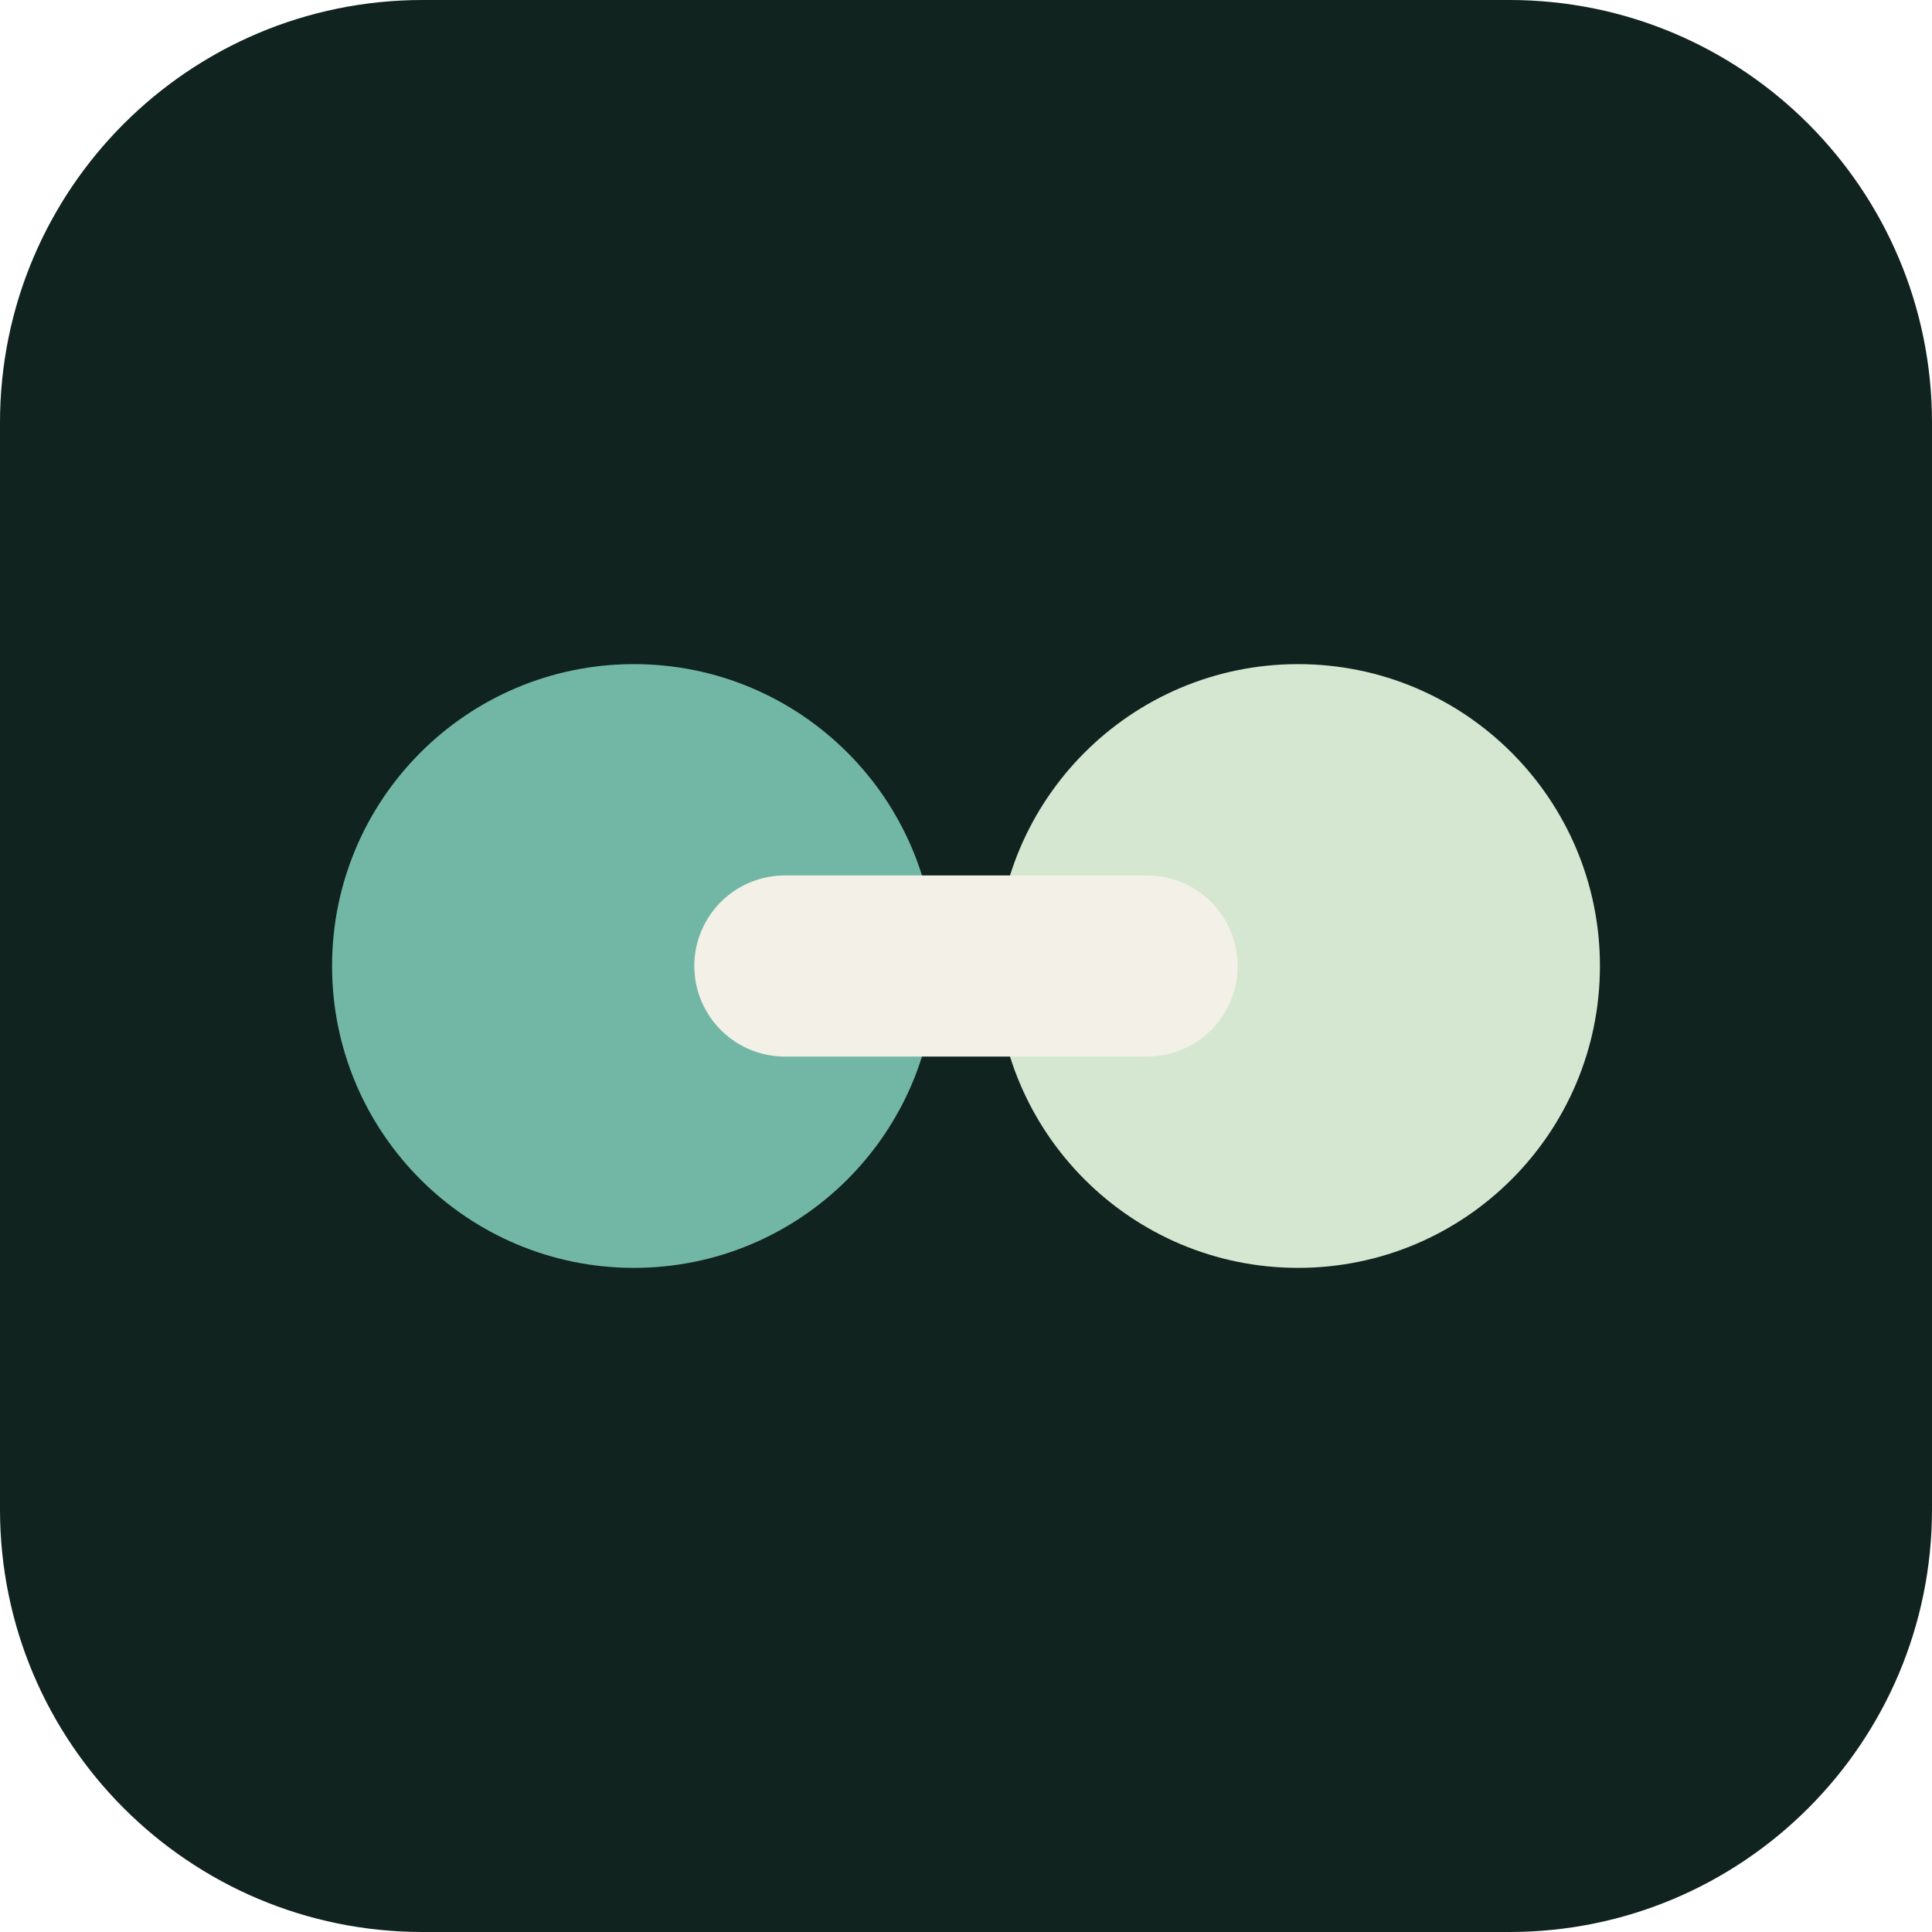
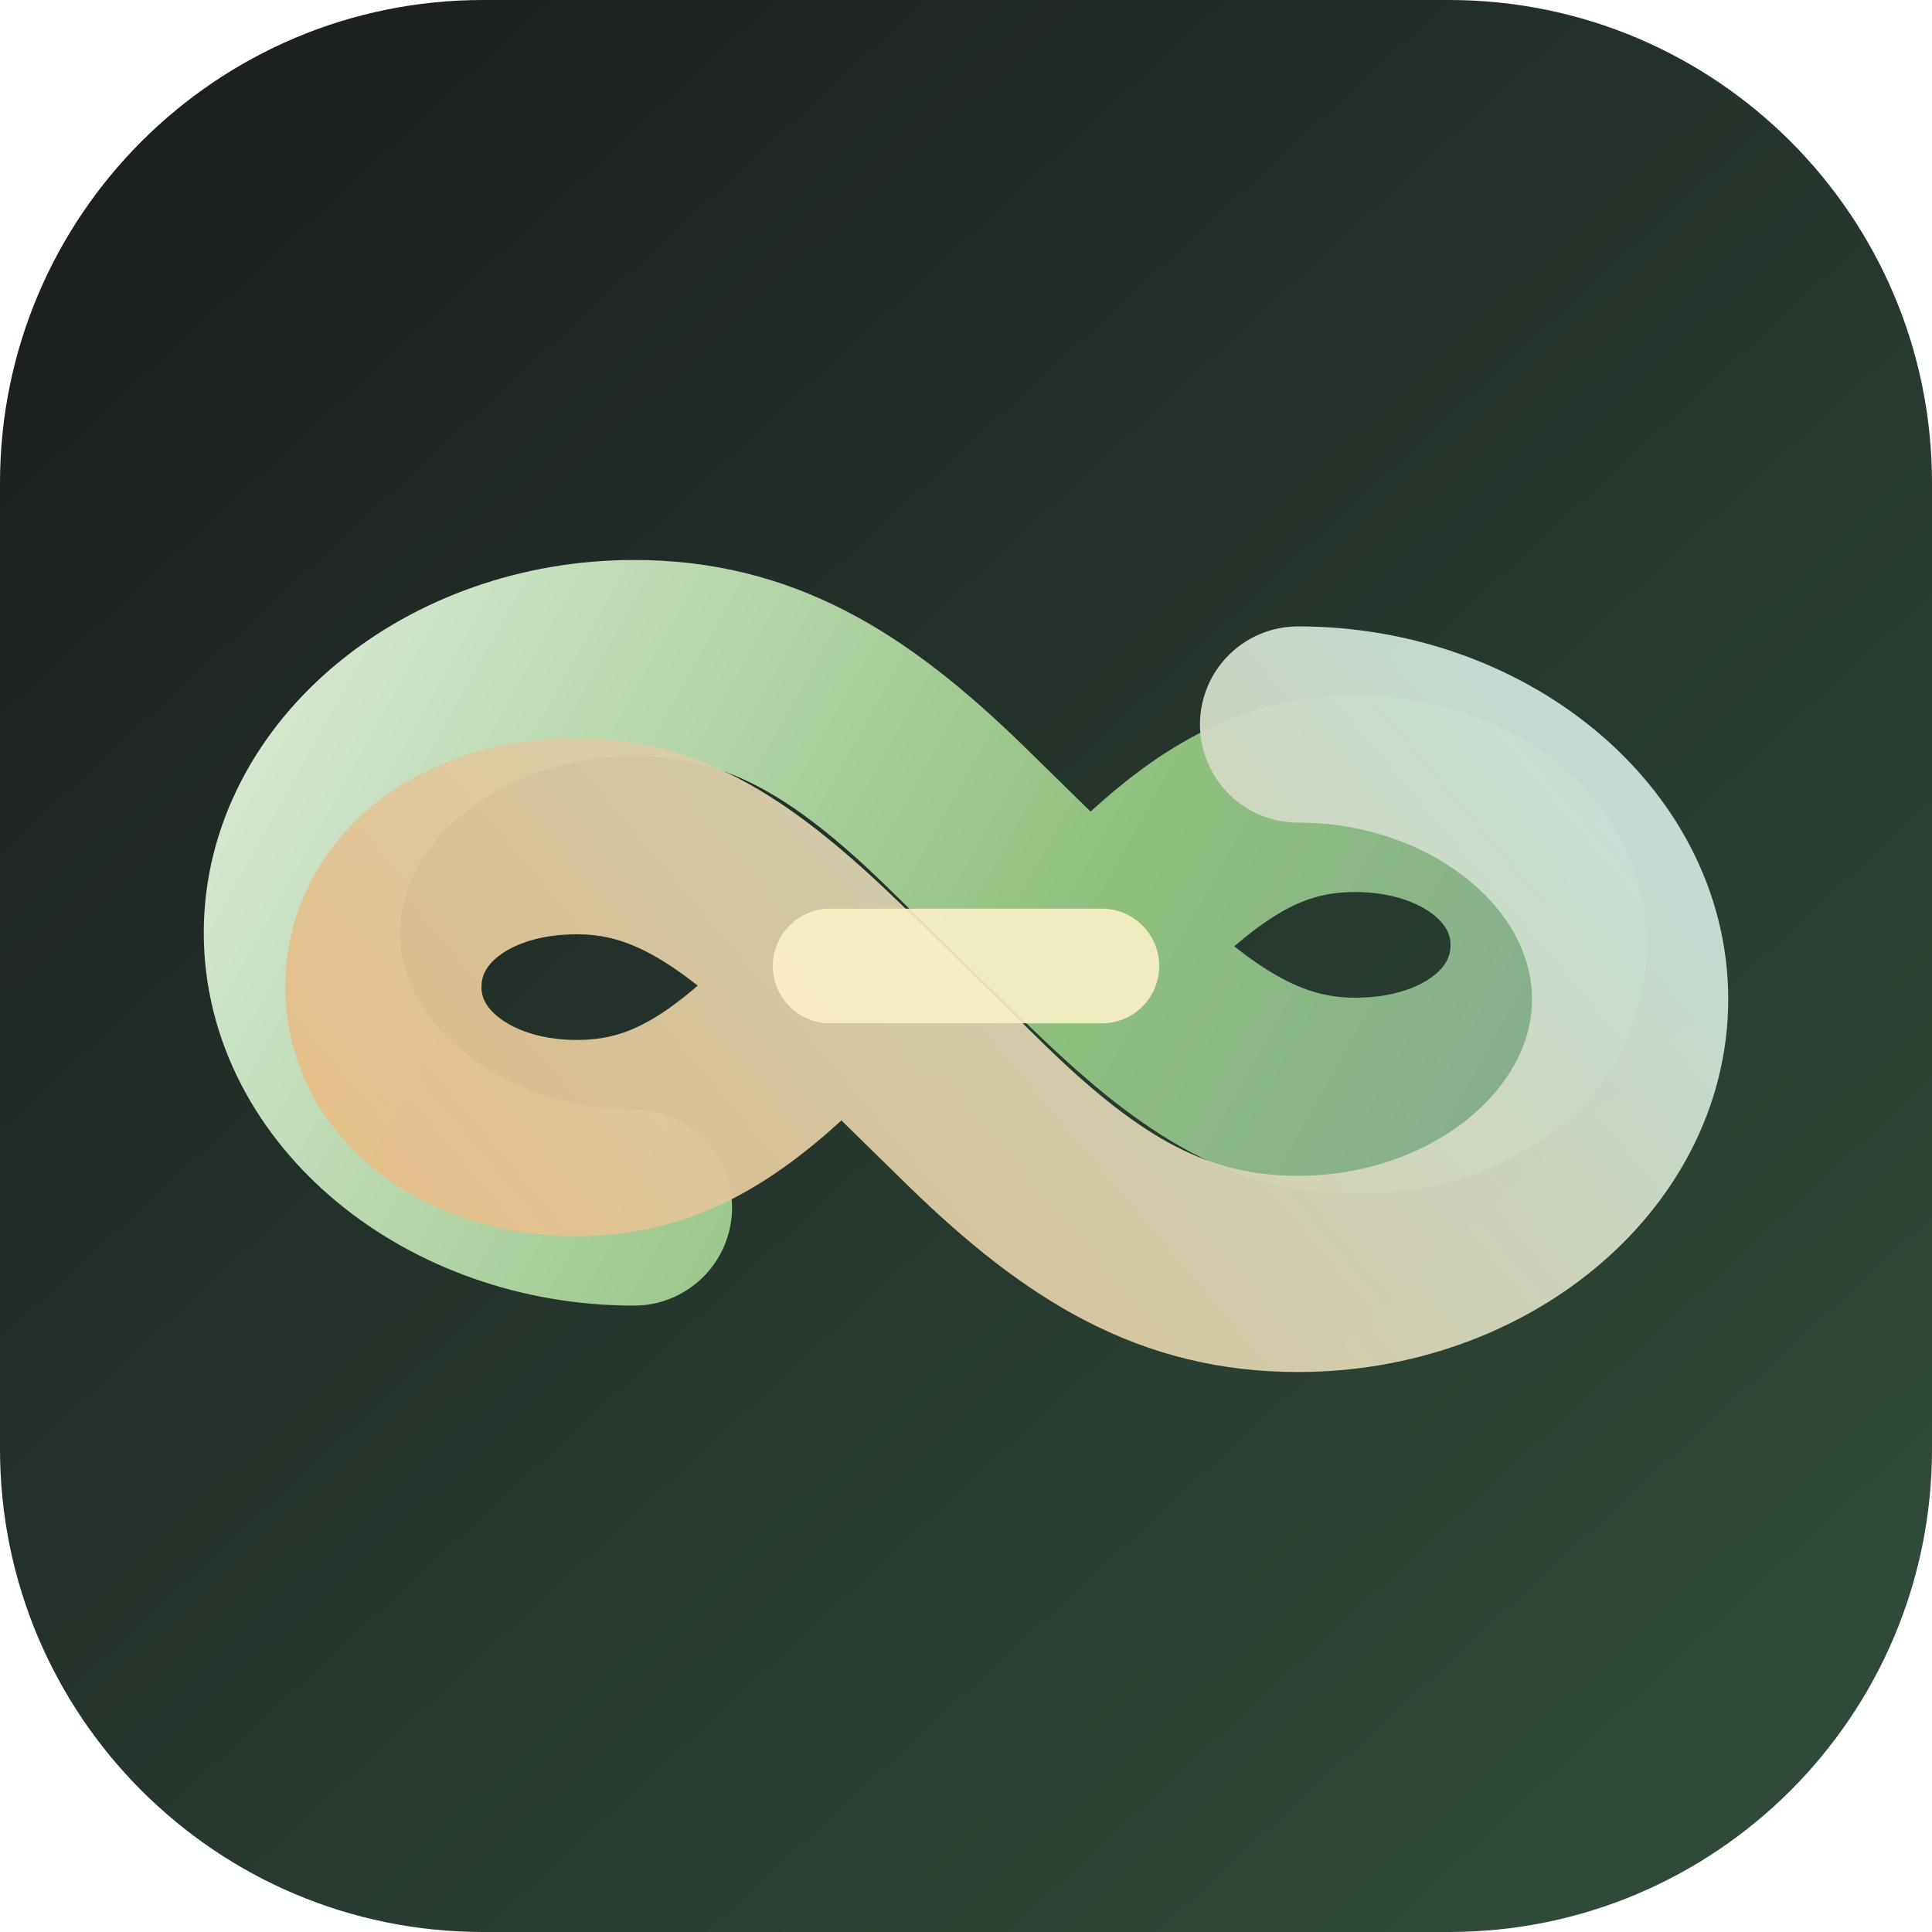
<svg xmlns="http://www.w3.org/2000/svg" viewBox="0 0 64 64" role="img" aria-label="Tandem">
-   <rect width="64" height="64" rx="14" fill="#10231e" />
-   <circle cx="21" cy="32" r="10" fill="#72b7a5" />
-   <circle cx="43" cy="32" r="10" fill="#d5e7d0" />
-   <path d="M26 32h12" stroke="#f2f0e7" stroke-width="6" stroke-linecap="round" />
+   <defs>
+     <linearGradient id="bg" x1="8" x2="56" y1="6" y2="58" gradientUnits="userSpaceOnUse">
+       <stop offset="0" stop-color="#1d2021" />
+       <stop offset="1" stop-color="#2f4a38" />
+     </linearGradient>
+     <linearGradient id="loopA" x1="11" x2="54" y1="20" y2="44" gradientUnits="userSpaceOnUse">
+       <stop offset="0" stop-color="#d5e7d0" />
+       <stop offset="0.55" stop-color="#8ec07c" />
+       <stop offset="1" stop-color="#83a598" />
+     </linearGradient>
+     <linearGradient id="loopB" x1="18" x2="51" y1="46" y2="18" gradientUnits="userSpaceOnUse">
+       <stop offset="0" stop-color="#e6bf86" />
+       <stop offset="1" stop-color="#c7e5df" />
+     </linearGradient>
+   </defs>
+   <rect width="64" height="64" rx="16" fill="url(#bg)" />
+   <path d="M21 40c-6 0-11-4.1-11-9.1s5-9.1 11-9.1c4.1 0 7.1 1.8 10.6 5.2l4.8 4.7c3.2 3.1 5.5 4.6 8.5 4.6 3.7 0 6.4-2.1 6.4-5s-2.8-5-6.4-5c-2.4 0-4.3.9-6.6 3" fill="none" stroke="url(#loopA)" stroke-linecap="round" stroke-linejoin="round" stroke-width="6.5" />
+   <path d="M43 24c6 0 11 4.1 11 9.1s-5 9.1-11 9.1c-4.1 0-7.1-1.8-10.6-5.2l-4.8-4.7c-3.2-3.1-5.5-4.6-8.5-4.6-3.7 0-6.4 2.1-6.4 5s2.8 5 6.4 5c2.4 0 4.3-.9 6.6-3" fill="none" stroke="url(#loopB)" stroke-linecap="round" stroke-linejoin="round" stroke-width="6.5" opacity="0.96" />
+   <path d="M27.5 32h9" stroke="#fbf1c7" stroke-linecap="round" stroke-width="3.8" opacity="0.9" />
</svg>
